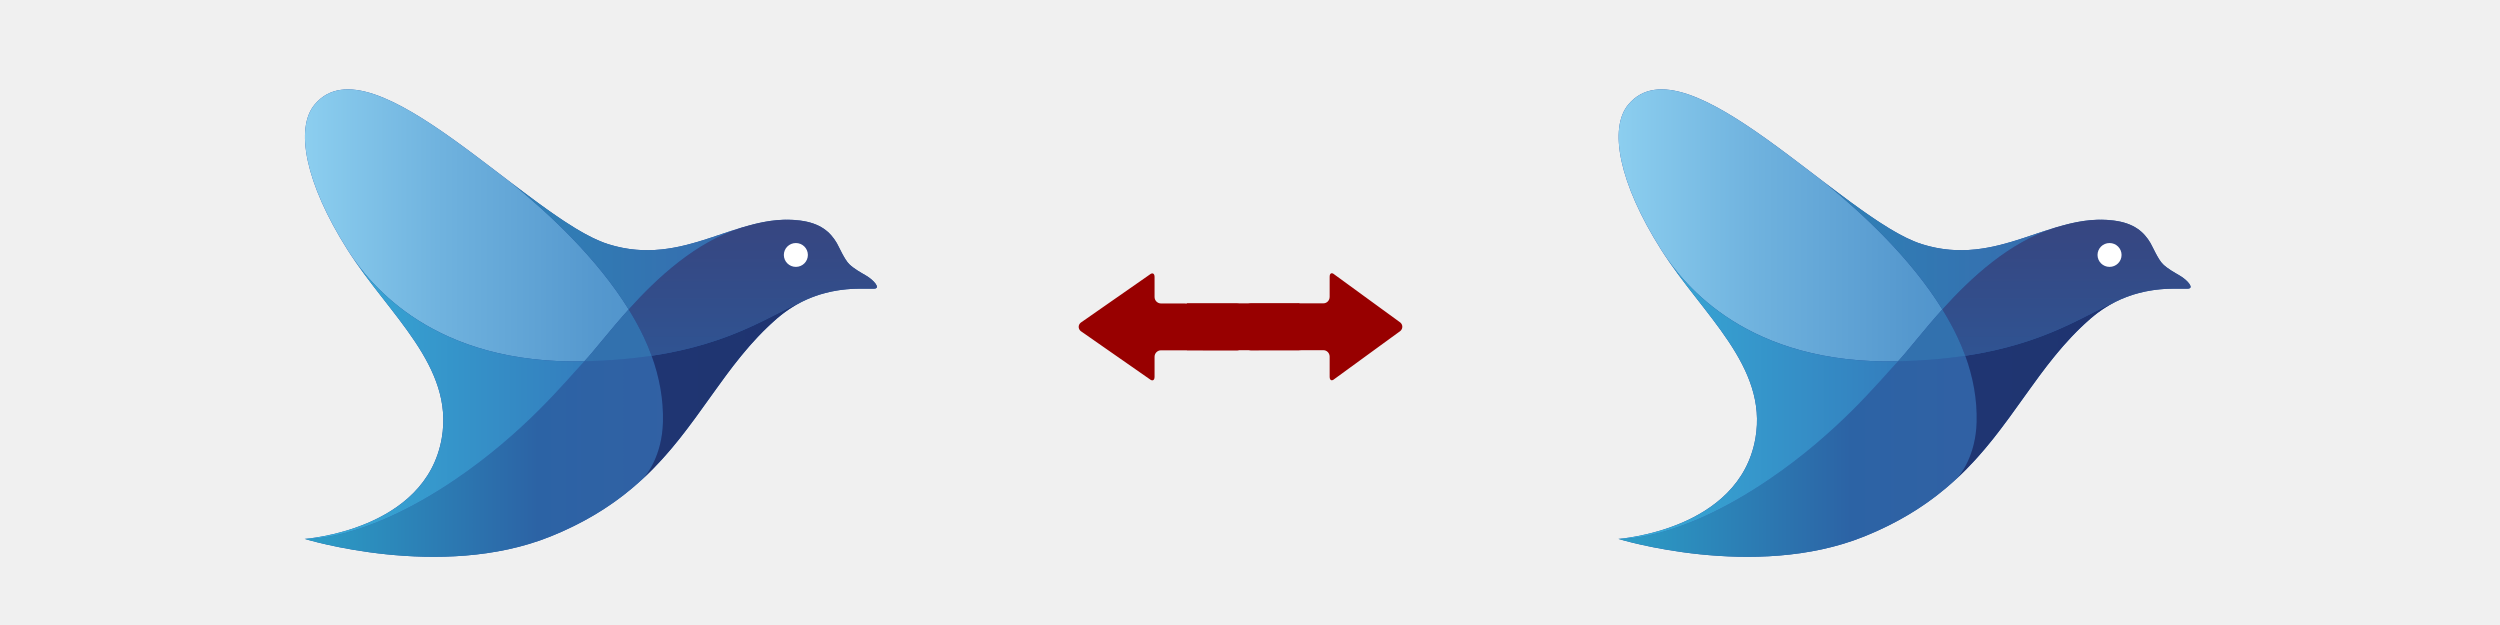
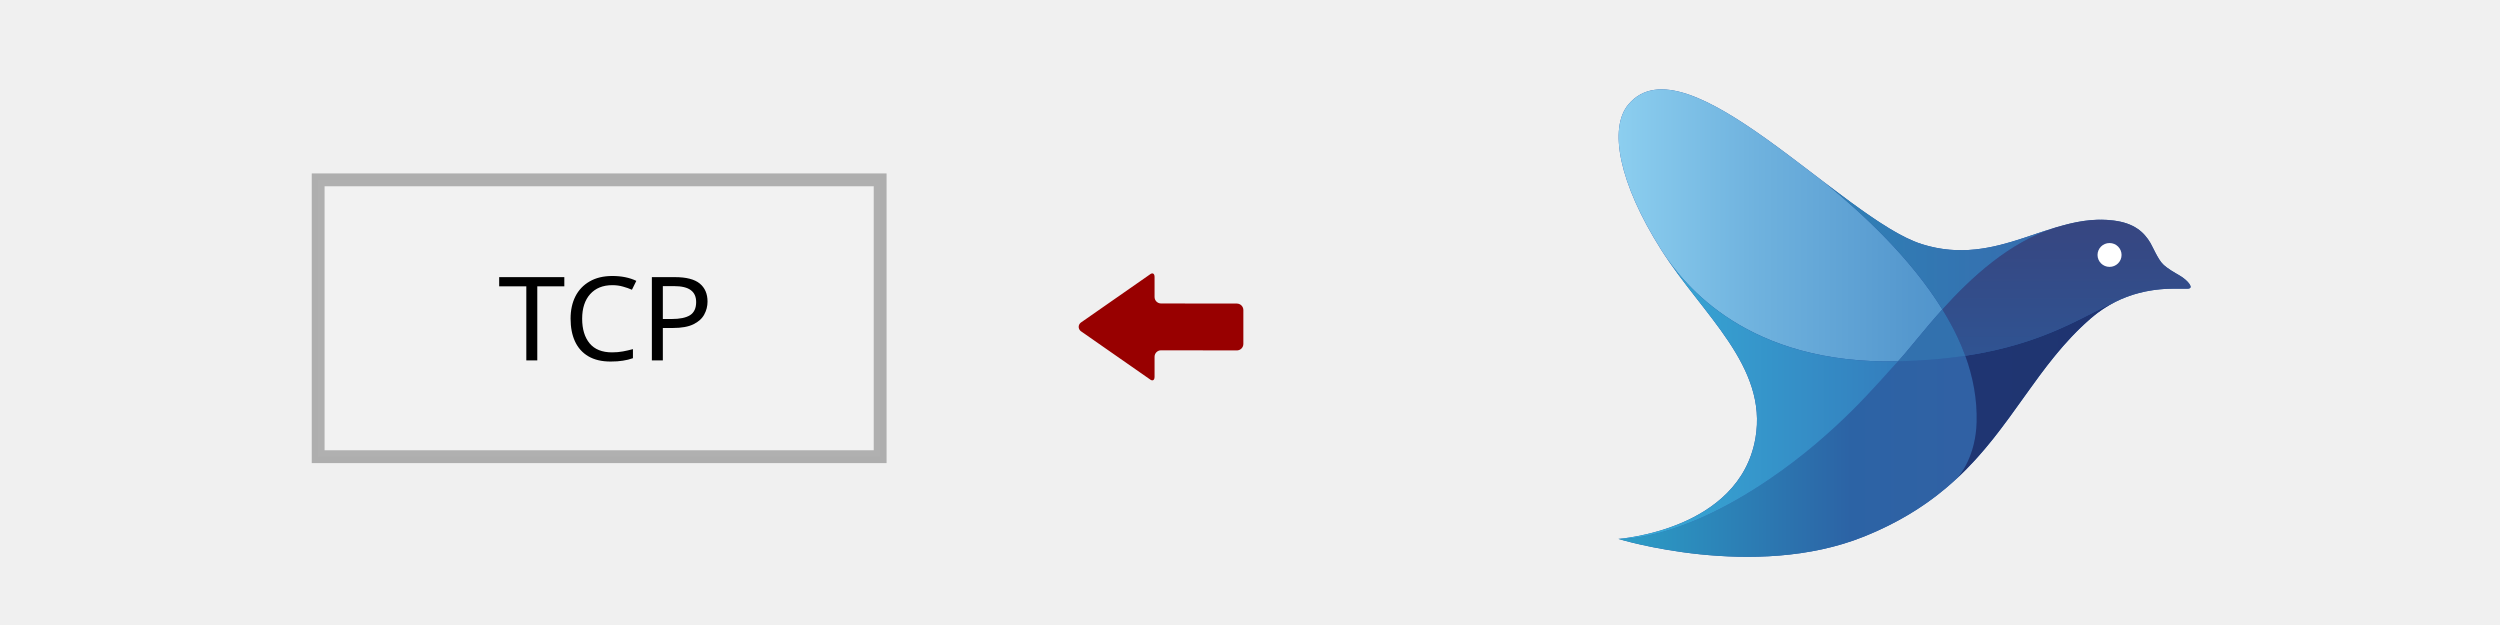
<svg xmlns="http://www.w3.org/2000/svg" xmlns:xlink="http://www.w3.org/1999/xlink" width="400" height="100" viewBox="0 0 400 100" version="1.1" id="svg8">
  <defs id="defs2">
    <linearGradient xlink:href="#SVGID_1_" id="linearGradient5186" gradientUnits="userSpaceOnUse" gradientTransform="matrix(1,0,0,-1,0,1630)" x1="21" y1="1105.209" x2="1258.699" y2="1105.209" />
    <linearGradient xlink:href="#SVGID_2_" id="linearGradient5188" gradientUnits="userSpaceOnUse" gradientTransform="matrix(1,0,0,-1,0,1630)" x1="-28.976" y1="1316.528" x2="1280.142" y2="1316.528" />
    <linearGradient xlink:href="#SVGID_3_" id="linearGradient5190" gradientUnits="userSpaceOnUse" gradientTransform="matrix(1,0,0,-1,0,1630)" x1="21.1" y1="817.074" x2="1267.834" y2="817.074" />
    <linearGradient xlink:href="#SVGID_4_" id="linearGradient5192" gradientUnits="userSpaceOnUse" gradientTransform="matrix(1,0,0,-1,0,1630)" x1="21.079" y1="1078.65" x2="1267.813" y2="1078.65" />
    <linearGradient xlink:href="#SVGID_5_" id="linearGradient5194" gradientUnits="userSpaceOnUse" gradientTransform="matrix(1,0,0,-1,0,1630)" x1="468" y1="1271.65" x2="1274.984" y2="1271.65" />
    <linearGradient xlink:href="#SVGID_6_" id="linearGradient5196" gradientUnits="userSpaceOnUse" gradientTransform="matrix(1,0,0,-1,0,1630)" x1="467.968" y1="962.7" x2="1274.952" y2="962.7" />
    <linearGradient xlink:href="#SVGID_7_" id="linearGradient5198" gradientUnits="userSpaceOnUse" gradientTransform="matrix(1,0,0,-1,0,1630)" x1="990.251" y1="895.298" x2="990.251" y2="1337.814" />
    <linearGradient xlink:href="#SVGID_8_" id="linearGradient5200" gradientUnits="userSpaceOnUse" gradientTransform="matrix(1,0,0,-1,0,1630)" x1="-113.505" y1="949.096" x2="804.828" y2="949.096" />
    <linearGradient xlink:href="#SVGID_1_" id="linearGradient5392" gradientUnits="userSpaceOnUse" gradientTransform="matrix(1,0,0,-1,0,1630)" x1="21" y1="1105.209" x2="1258.699" y2="1105.209" />
    <linearGradient xlink:href="#SVGID_2_" id="linearGradient5394" gradientUnits="userSpaceOnUse" gradientTransform="matrix(1,0,0,-1,0,1630)" x1="-28.976" y1="1316.528" x2="1280.142" y2="1316.528" />
    <linearGradient xlink:href="#SVGID_3_" id="linearGradient5396" gradientUnits="userSpaceOnUse" gradientTransform="matrix(1,0,0,-1,0,1630)" x1="21.1" y1="817.074" x2="1267.834" y2="817.074" />
    <linearGradient xlink:href="#SVGID_4_" id="linearGradient5398" gradientUnits="userSpaceOnUse" gradientTransform="matrix(1,0,0,-1,0,1630)" x1="21.079" y1="1078.65" x2="1267.813" y2="1078.65" />
    <linearGradient xlink:href="#SVGID_5_" id="linearGradient5400" gradientUnits="userSpaceOnUse" gradientTransform="matrix(1,0,0,-1,0,1630)" x1="468" y1="1271.65" x2="1274.984" y2="1271.65" />
    <linearGradient xlink:href="#SVGID_6_" id="linearGradient5402" gradientUnits="userSpaceOnUse" gradientTransform="matrix(1,0,0,-1,0,1630)" x1="467.968" y1="962.7" x2="1274.952" y2="962.7" />
    <linearGradient xlink:href="#SVGID_7_" id="linearGradient5404" gradientUnits="userSpaceOnUse" gradientTransform="matrix(1,0,0,-1,0,1630)" x1="990.251" y1="895.298" x2="990.251" y2="1337.814" />
    <linearGradient xlink:href="#SVGID_8_" id="linearGradient5406" gradientUnits="userSpaceOnUse" gradientTransform="matrix(1,0,0,-1,0,1630)" x1="-113.505" y1="949.096" x2="804.828" y2="949.096" />
  </defs>
-   <g id="layer2" style="display:inline" transform="translate(-16.93117,-183.6487)">
+   <g id="layer2" style="display:none" transform="translate(-16.93117,-183.6487)">
    <g id="g5045" transform="matrix(0.07396944,0,0,0.07396944,91.96842,204.0008)">
      <g id="g5043" transform="translate(-376.3386,-101.0501)">
        <g id="g5041">
          <linearGradient gradientTransform="matrix(1,0,0,-1,0,1630)" y2="1105.209" x2="1258.699" y1="1105.209" x1="21" gradientUnits="userSpaceOnUse" id="SVGID_1_">
            <stop id="stop4969" style="stop-color:#2A59A2" offset="0" />
            <stop id="stop4971" style="stop-color:#2A59A2" offset="1" />
          </linearGradient>
          <path id="path4974" d="m 1252.1,450.3 c -6.5,0 -16.5,0 -22.1,0 -40.2,-0.5 -117.3,3.8 -187.2,64.2 C 875.9,659 837.8,871.7 552.2,986.5 314.3,1082.1 21,991.6 21,991.6 21,991.6 282.7,973.4 317.4,773.7 344.5,617.5 202.4,506.6 113.2,365.7 22.5,222.2 -0.8,103 42.9,51.5 166.8,-94.8 508,300.7 677.4,354 c 165.8,52.1 277.7,-68.9 415,-51.1 43.8,5.6 65.2,24.5 79.4,48.6 4.8,8.1 16.6,35.7 27.1,45.9 10.3,10 24,17.4 36.8,24.9 16.3,9.6 32.4,28 16.4,28 z" class="st0" style="fill:url(#linearGradient5392)" />
          <linearGradient gradientTransform="matrix(1,0,0,-1,0,1630)" y2="1316.528" x2="1280.142" y1="1316.528" x1="-28.976" gradientUnits="userSpaceOnUse" id="SVGID_2_">
            <stop id="stop4976" style="stop-color:#91D3F2" offset="0" />
            <stop id="stop4978" style="stop-color:#6FB2DE" offset="0.266" />
            <stop id="stop4980" style="stop-color:#5598CE" offset="0.521" />
            <stop id="stop4982" style="stop-color:#4B8FC8" offset="0.673" />
          </linearGradient>
          <path id="path4985" d="M 468,221.5 C 427,190.3 384.7,157.6 343.1,127.8 v 0 c -9.4,-6.7 -18.8,-13.3 -28.1,-19.7 v 0 C 203.5,31.8 100.1,-16 42.9,51.5 -0.8,103 22.5,222.2 113.3,365.7 c 0.9,1.5 1.9,2.9 2.8,4.4 47.3,73.2 184.5,244.7 509.7,237.4 21.4,-22.7 53.9,-65.6 95.9,-112.3 C 653.6,385.1 551,289.1 468,221.5 Z" class="st1" style="fill:url(#linearGradient5394)" />
          <linearGradient gradientTransform="matrix(1,0,0,-1,0,1630)" y2="817.074" x2="1267.834" y1="817.074" x1="21.1" gradientUnits="userSpaceOnUse" id="SVGID_3_">
            <stop id="stop4987" style="stop-color:#2C9EC7" offset="0" />
            <stop id="stop4989" style="stop-color:#2C63A5" offset="0.404" />
            <stop id="stop4991" style="stop-color:#395DA1" offset="1" />
          </linearGradient>
          <path id="path4994" d="m 795.8,738.9 c 1.3,-48.8 -7.6,-96.9 -24.5,-143.4 -42.7,6.4 -90.8,10.8 -145.5,12 C 586,649.8 495.1,762.8 344.5,864.6 144,1000.2 21.1,991.6 21.1,991.6 c 0,0 293.4,90.5 531.2,-5.1 85.3,-34.3 148.6,-77.3 199.8,-124.7 8.4,-8 41.9,-49.8 43.7,-122.9 z" class="st2" style="fill:url(#linearGradient5396)" />
          <linearGradient gradientTransform="matrix(1,0,0,-1,0,1630)" y2="1078.65" x2="1267.813" y1="1078.65" x1="21.079" gradientUnits="userSpaceOnUse" id="SVGID_4_">
            <stop id="stop4996" style="stop-color:#4FAAC4" offset="0" />
            <stop id="stop4998" style="stop-color:#2F75B1" offset="1.554530e-03" />
            <stop id="stop5000" style="stop-color:#356EAC" offset="1" />
          </linearGradient>
          <path id="path5003" d="m 721.8,495.2 c -42,46.6 -74.6,89.6 -95.9,112.3 54.8,-1.2 102.9,-5.6 145.5,-12 -5,-13.9 -10.8,-27.6 -17.2,-41.1 -9.6,-20.1 -20.5,-39.9 -32.4,-59.2 z" class="st3" style="fill:url(#linearGradient5398)" />
          <linearGradient gradientTransform="matrix(1,0,0,-1,0,1630)" y2="1271.65" x2="1274.984" y1="1271.65" x1="468" gradientUnits="userSpaceOnUse" id="SVGID_5_">
            <stop id="stop5005" style="stop-color:#4FAAC4" offset="0" />
            <stop id="stop5007" style="stop-color:#2F81B6" offset="1.554530e-03" />
            <stop id="stop5009" style="stop-color:#3B5EA9" offset="1" />
          </linearGradient>
          <path id="path5012" d="M 965.6,318.3 C 877.8,344.9 790.1,389.4 677.4,354 621.6,336.5 547.1,281.8 468,221.5 551,289.1 653.6,385 721.8,495.2 784,426.3 867,349.3 965.6,318.3 Z" class="st4" style="fill:url(#linearGradient5400)" />
          <linearGradient gradientTransform="matrix(1,0,0,-1,0,1630)" y2="962.7" x2="1274.952" y1="962.7" x1="467.968" gradientUnits="userSpaceOnUse" id="SVGID_6_">
            <stop id="stop5014" style="stop-color:#4FAAC4" offset="0" />
            <stop id="stop5016" style="stop-color:#1E3773" offset="1.554530e-03" />
            <stop id="stop5018" style="stop-color:#203370" offset="1" />
          </linearGradient>
          <path id="path5021" d="m 771.4,595.5 c 16.9,46.5 25.8,94.6 24.5,143.4 -1.9,73 -35.4,114.8 -43.8,122.9 120.1,-111.1 173.8,-246 290.8,-347.3 21.8,-18.8 44.2,-32.2 66.1,-41.7 h -0.1 C 1032.2,505 949,568.7 771.4,595.5 Z" class="st5" style="fill:url(#linearGradient5402)" />
          <linearGradient gradientTransform="matrix(1,0,0,-1,0,1630)" y2="1337.814" x2="990.251" y1="895.298" x1="990.251" gradientUnits="userSpaceOnUse" id="SVGID_7_">
            <stop id="stop5023" style="stop-color:#4FAAC4" offset="0" />
            <stop id="stop5025" style="stop-color:#2C5A9A" offset="1.554530e-03" />
            <stop id="stop5027" style="stop-color:#374580" offset="1" />
          </linearGradient>
          <path id="path5030" d="m 1252.1,450.3 c 16,0 -0.1,-18.4 -16.3,-27.9 -12.8,-7.6 -26.5,-15 -36.8,-24.9 -10.6,-10.2 -22.4,-37.9 -27.1,-45.9 -14.3,-24.2 -35.6,-43 -79.4,-48.6 -44,-5.7 -85.4,2.9 -126.8,15.4 -98.6,31 -181.7,108 -243.9,176.9 11.9,19.3 22.9,39 32.4,59.1 6.4,13.6 12.2,27.3 17.2,41.1 177.7,-26.8 260.8,-90.5 337.5,-122.7 h 0.1 c 48.3,-21 93.5,-22.9 121.1,-22.5 5.6,0 15.6,0 22,0 z" class="st6" style="fill:url(#linearGradient5404)" />
          <linearGradient gradientTransform="matrix(1,0,0,-1,0,1630)" y2="949.096" x2="804.828" y1="949.096" x1="-113.505" gradientUnits="userSpaceOnUse" id="SVGID_8_">
            <stop id="stop5032" style="stop-color:#38B1DA" offset="0.112" />
            <stop id="stop5034" style="stop-color:#326FB5" offset="1" />
          </linearGradient>
          <path id="path5037" d="M 344.5,864.6 C 495.1,762.8 586,649.8 625.8,607.5 300.6,614.8 163.4,443.3 116.1,370.1 205.4,509 344.3,619.2 317.5,773.7 282.8,973.4 21.1,991.6 21.1,991.6 c 0,0 122.9,8.6 323.4,-127 z" class="st7" style="fill:url(#linearGradient5406)" />
          <ellipse id="ellipse5039" ry="25.8" rx="26" cy="377.4" cx="1083.4" class="st8" style="fill:#ffffff" />
        </g>
      </g>
    </g>
-     <rect style="display:inline;opacity:1;fill:#980000;fill-opacity:1;stroke:#091c99;stroke-width:0;stroke-miterlimit:10;stroke-dasharray:none;stroke-opacity:1" id="rect5460" width="18" height="7.497" x="206.84" y="232.184" />
  </g>
  <g id="g5184" style="display:inline" transform="translate(-16.93117,-183.6487)">
    <g transform="matrix(0.07396895,0,0,0.07396944,274.3208,196.5264)" id="g5182">
      <g id="g5180">
        <g id="g5178">
          <linearGradient id="linearGradient5102" gradientUnits="userSpaceOnUse" x1="21" y1="1105.209" x2="1258.699" y2="1105.209" gradientTransform="matrix(1,0,0,-1,0,1630)">
            <stop offset="0" style="stop-color:#2A59A2" id="stop5098" />
            <stop offset="1" style="stop-color:#2A59A2" id="stop5100" />
          </linearGradient>
          <path style="fill:url(#linearGradient5186)" class="st0" d="m 1252.1,450.3 c -6.5,0 -16.5,0 -22.1,0 -40.2,-0.5 -117.3,3.8 -187.2,64.2 C 875.9,659 837.8,871.7 552.2,986.5 314.3,1082.1 21,991.6 21,991.6 21,991.6 282.7,973.4 317.4,773.7 344.5,617.5 202.4,506.6 113.2,365.7 22.5,222.2 -0.8,103 42.9,51.5 166.8,-94.8 508,300.7 677.4,354 c 165.8,52.1 277.7,-68.9 415,-51.1 43.8,5.6 65.2,24.5 79.4,48.6 4.8,8.1 16.6,35.7 27.1,45.9 10.3,10 24,17.4 36.8,24.9 16.3,9.6 32.4,28 16.4,28 z" id="path5104" />
          <linearGradient id="linearGradient5114" gradientUnits="userSpaceOnUse" x1="-28.976" y1="1316.528" x2="1280.142" y2="1316.528" gradientTransform="matrix(1,0,0,-1,0,1630)">
            <stop offset="0" style="stop-color:#91D3F2" id="stop5106" />
            <stop offset="0.266" style="stop-color:#6FB2DE" id="stop5108" />
            <stop offset="0.521" style="stop-color:#5598CE" id="stop5110" />
            <stop offset="0.673" style="stop-color:#4B8FC8" id="stop5112" />
          </linearGradient>
          <path style="fill:url(#linearGradient5188)" class="st1" d="M 468,221.5 C 427,190.3 384.7,157.6 343.1,127.8 v 0 c -9.4,-6.7 -18.8,-13.3 -28.1,-19.7 v 0 C 203.5,31.8 100.1,-16 42.9,51.5 -0.8,103 22.5,222.2 113.3,365.7 c 0.9,1.5 1.9,2.9 2.8,4.4 47.3,73.2 184.5,244.7 509.7,237.4 21.4,-22.7 53.9,-65.6 95.9,-112.3 C 653.6,385.1 551,289.1 468,221.5 Z" id="path5116" />
          <linearGradient id="linearGradient5124" gradientUnits="userSpaceOnUse" x1="21.1" y1="817.074" x2="1267.834" y2="817.074" gradientTransform="matrix(1,0,0,-1,0,1630)">
            <stop offset="0" style="stop-color:#2C9EC7" id="stop5118" />
            <stop offset="0.404" style="stop-color:#2C63A5" id="stop5120" />
            <stop offset="1" style="stop-color:#395DA1" id="stop5122" />
          </linearGradient>
          <path style="fill:url(#linearGradient5190)" class="st2" d="m 795.8,738.9 c 1.3,-48.8 -7.6,-96.9 -24.5,-143.4 -42.7,6.4 -90.8,10.8 -145.5,12 C 586,649.8 495.1,762.8 344.5,864.6 144,1000.2 21.1,991.6 21.1,991.6 c 0,0 293.4,90.5 531.2,-5.1 85.3,-34.3 148.6,-77.3 199.8,-124.7 8.4,-8 41.9,-49.8 43.7,-122.9 z" id="path5126" />
          <linearGradient id="linearGradient5134" gradientUnits="userSpaceOnUse" x1="21.079" y1="1078.65" x2="1267.813" y2="1078.65" gradientTransform="matrix(1,0,0,-1,0,1630)">
            <stop offset="0" style="stop-color:#4FAAC4" id="stop5128" />
            <stop offset="1.554530e-03" style="stop-color:#2F75B1" id="stop5130" />
            <stop offset="1" style="stop-color:#356EAC" id="stop5132" />
          </linearGradient>
          <path style="fill:url(#linearGradient5192)" class="st3" d="m 721.8,495.2 c -42,46.6 -74.6,89.6 -95.9,112.3 54.8,-1.2 102.9,-5.6 145.5,-12 -5,-13.9 -10.8,-27.6 -17.2,-41.1 -9.6,-20.1 -20.5,-39.9 -32.4,-59.2 z" id="path5136" />
          <linearGradient id="linearGradient5144" gradientUnits="userSpaceOnUse" x1="468" y1="1271.65" x2="1274.984" y2="1271.65" gradientTransform="matrix(1,0,0,-1,0,1630)">
            <stop offset="0" style="stop-color:#4FAAC4" id="stop5138" />
            <stop offset="1.554530e-03" style="stop-color:#2F81B6" id="stop5140" />
            <stop offset="1" style="stop-color:#3B5EA9" id="stop5142" />
          </linearGradient>
          <path style="fill:url(#linearGradient5194)" class="st4" d="M 965.6,318.3 C 877.8,344.9 790.1,389.4 677.4,354 621.6,336.5 547.1,281.8 468,221.5 551,289.1 653.6,385 721.8,495.2 784,426.3 867,349.3 965.6,318.3 Z" id="path5146" />
          <linearGradient id="linearGradient5154" gradientUnits="userSpaceOnUse" x1="467.968" y1="962.7" x2="1274.952" y2="962.7" gradientTransform="matrix(1,0,0,-1,0,1630)">
            <stop offset="0" style="stop-color:#4FAAC4" id="stop5148" />
            <stop offset="1.554530e-03" style="stop-color:#1E3773" id="stop5150" />
            <stop offset="1" style="stop-color:#203370" id="stop5152" />
          </linearGradient>
          <path style="fill:url(#linearGradient5196)" class="st5" d="m 771.4,595.5 c 16.9,46.5 25.8,94.6 24.5,143.4 -1.9,73 -35.4,114.8 -43.8,122.9 120.1,-111.1 173.8,-246 290.8,-347.3 21.8,-18.8 44.2,-32.2 66.1,-41.7 h -0.1 C 1032.2,505 949,568.7 771.4,595.5 Z" id="path5156" />
          <linearGradient id="linearGradient5164" gradientUnits="userSpaceOnUse" x1="990.251" y1="895.298" x2="990.251" y2="1337.814" gradientTransform="matrix(1,0,0,-1,0,1630)">
            <stop offset="0" style="stop-color:#4FAAC4" id="stop5158" />
            <stop offset="1.554530e-03" style="stop-color:#2C5A9A" id="stop5160" />
            <stop offset="1" style="stop-color:#374580" id="stop5162" />
          </linearGradient>
          <path style="fill:url(#linearGradient5198)" class="st6" d="m 1252.1,450.3 c 16,0 -0.1,-18.4 -16.3,-27.9 -12.8,-7.6 -26.5,-15 -36.8,-24.9 -10.6,-10.2 -22.4,-37.9 -27.1,-45.9 -14.3,-24.2 -35.6,-43 -79.4,-48.6 -44,-5.7 -85.4,2.9 -126.8,15.4 -98.6,31 -181.7,108 -243.9,176.9 11.9,19.3 22.9,39 32.4,59.1 6.4,13.6 12.2,27.3 17.2,41.1 177.7,-26.8 260.8,-90.5 337.5,-122.7 h 0.1 c 48.3,-21 93.5,-22.9 121.1,-22.5 5.6,0 15.6,0 22,0 z" id="path5166" />
          <linearGradient id="linearGradient5172" gradientUnits="userSpaceOnUse" x1="-113.505" y1="949.096" x2="804.828" y2="949.096" gradientTransform="matrix(1,0,0,-1,0,1630)">
            <stop offset="0.112" style="stop-color:#38B1DA" id="stop5168" />
            <stop offset="1" style="stop-color:#326FB5" id="stop5170" />
          </linearGradient>
          <path style="fill:url(#linearGradient5200)" class="st7" d="M 344.5,864.6 C 495.1,762.8 586,649.8 625.8,607.5 300.6,614.8 163.4,443.3 116.1,370.1 205.4,509 344.3,619.2 317.5,773.7 282.8,973.4 21.1,991.6 21.1,991.6 c 0,0 122.9,8.6 323.4,-127 z" id="path5174" />
          <ellipse style="fill:#ffffff" class="st8" cx="1083.4" cy="377.4" rx="26" ry="25.8" id="ellipse5176" />
        </g>
      </g>
    </g>
  </g>
-   <g id="layer3" style="display:inline" transform="translate(-16.93117,-183.6487)">
+   <g id="layer3" style="display:none" transform="translate(-16.93117,-183.6487)">
    <g style="display:inline" id="g5350" transform="matrix(0.06278027,0,0,0.06559787,216.0683,222.7471)">
      <g id="g5348">
        <g id="g5346">
          <g id="Layer_5_55_">
            <path id="path5343" data-old_color="#000000" class="active-path" data-original="#000000" d="M 397,190.734 228.738,73.444 c -6.599,-5.632 -11.996,-3.147 -11.996,5.528 v 49.068 c 0,8.672 -7.099,15.77 -15.77,15.77 L 96.796,143.966 H 15.69 v 0.125 C 7.051,144.139 0.002,151.214 0,159.857 l 0.002,82.789 c 0,8.673 7.095,15.771 15.765,15.771 l 183.426,-0.275 h 1.834 c 8.647,0.028 15.717,7.107 15.717,15.765 v 49.067 c 0,8.675 5.397,11.163 11.993,5.535 L 397.002,211.215 c 6.596,-5.636 6.596,-14.848 -0.002,-20.481 z" style="fill:#980000" />
          </g>
        </g>
      </g>
    </g>
  </g>
-   <g id="layer5" />
+   <g id="layer5" style="display:none">
+     <rect style="display:inline;opacity:1;fill:#980000;fill-opacity:1;stroke:#091c99;stroke-width:0;stroke-miterlimit:10;stroke-dasharray:none;stroke-opacity:1" id="rect5460" width="18" height="7.497" x="189.909" y="48.554" />
+   </g>
  <g id="layer4" transform="translate(-16.93117,-183.6487)" style="display:inline">
    <g style="display:inline" id="g5350-8" transform="matrix(-0.06555011,0,0,0.06555011,215.8683,222.776)">
      <g id="g5348-9">
        <g id="g5346-3">
          <g id="Layer_5_55_-7">
            <path id="path5343-4" data-old_color="#000000" class="active-path" data-original="#000000" d="M 397,190.734 228.738,73.444 c -6.599,-5.632 -11.996,-3.147 -11.996,5.528 v 49.068 c 0,8.672 -7.099,15.77 -15.77,15.77 L 96.796,143.966 H 15.69 v 0.125 C 7.051,144.139 0.002,151.214 0,159.857 l 0.002,82.789 c 0,8.673 7.095,15.771 15.765,15.771 l 183.426,-0.275 h 1.834 c 8.647,0.028 15.717,7.107 15.717,15.765 v 49.067 c 0,8.675 5.397,11.163 11.993,5.535 L 397.002,211.215 c 6.596,-5.636 6.596,-14.848 -0.002,-20.481 z" style="fill:#980000" />
          </g>
        </g>
      </g>
    </g>
+   </g>
+   <g style="display:inline" id="g972">
+     <rect y="28.776" x="50.905" height="44.293" width="89.919" id="rect970" style="display:inline;opacity:1;fill:#f2f2f2;fill-opacity:1;stroke:#000000;stroke-width:2.053;stroke-miterlimit:10;stroke-dasharray:none;stroke-opacity:0.275" />
+   </g>
+   <g id="layer6" style="display:inline">
+     <text xml:space="preserve" style="font-style:normal;font-weight:normal;font-size:28.583px;line-height:125%;font-family:sans-serif;letter-spacing:0px;word-spacing:0px;fill:#000000;fill-opacity:1;stroke:none;stroke-width:0.715px;stroke-linecap:butt;stroke-linejoin:miter;stroke-opacity:1" x="77.998" y="58.91" id="text981" transform="scale(1.021554,0.9789005)">
+       <tspan id="tspan979" x="77.998" y="58.91" style="font-size:19.055px;stroke-width:0.715px">TCP</tspan>
+     </text>
+   </g>
+   <g id="g987" style="display:none">
+     <text transform="scale(1.015454,0.9847813)" id="text985" y="49.184" x="94.534" style="font-style:normal;font-weight:normal;font-size:10.034px;line-height:163%;font-family:sans-serif;letter-spacing:0px;word-spacing:0px;fill:#000000;fill-opacity:1;stroke:none;stroke-width:0.285px;stroke-linecap:butt;stroke-linejoin:miter;stroke-opacity:1" xml:space="preserve">
+       <tspan style="font-size:14.7px;line-height:2.62px;text-align:center;letter-spacing:-0.009px;word-spacing:0.009px;text-anchor:middle;stroke-width:0.285px" y="49.184" x="94.529" id="tspan989">UNIX</tspan>
+       <tspan style="font-size:14.7px;line-height:2.62px;text-align:center;letter-spacing:-0.009px;word-spacing:0.009px;text-anchor:middle;stroke-width:0.285px" y="65.54" x="94.529" id="tspan993">z</tspan>
+     </text>
  </g>
  <style id="style4967" type="text/css">
	.st0{fill:url(#SVGID_1_);}
	.st1{fill:url(#SVGID_2_);}
	.st2{fill:url(#SVGID_3_);}
	.st3{fill:url(#SVGID_4_);}
	.st4{fill:url(#SVGID_5_);}
	.st5{fill:url(#SVGID_6_);}
	.st6{fill:url(#SVGID_7_);}
	.st7{fill:url(#SVGID_8_);}
	.st8{fill:#FFFFFF;}
</style>
</svg>
